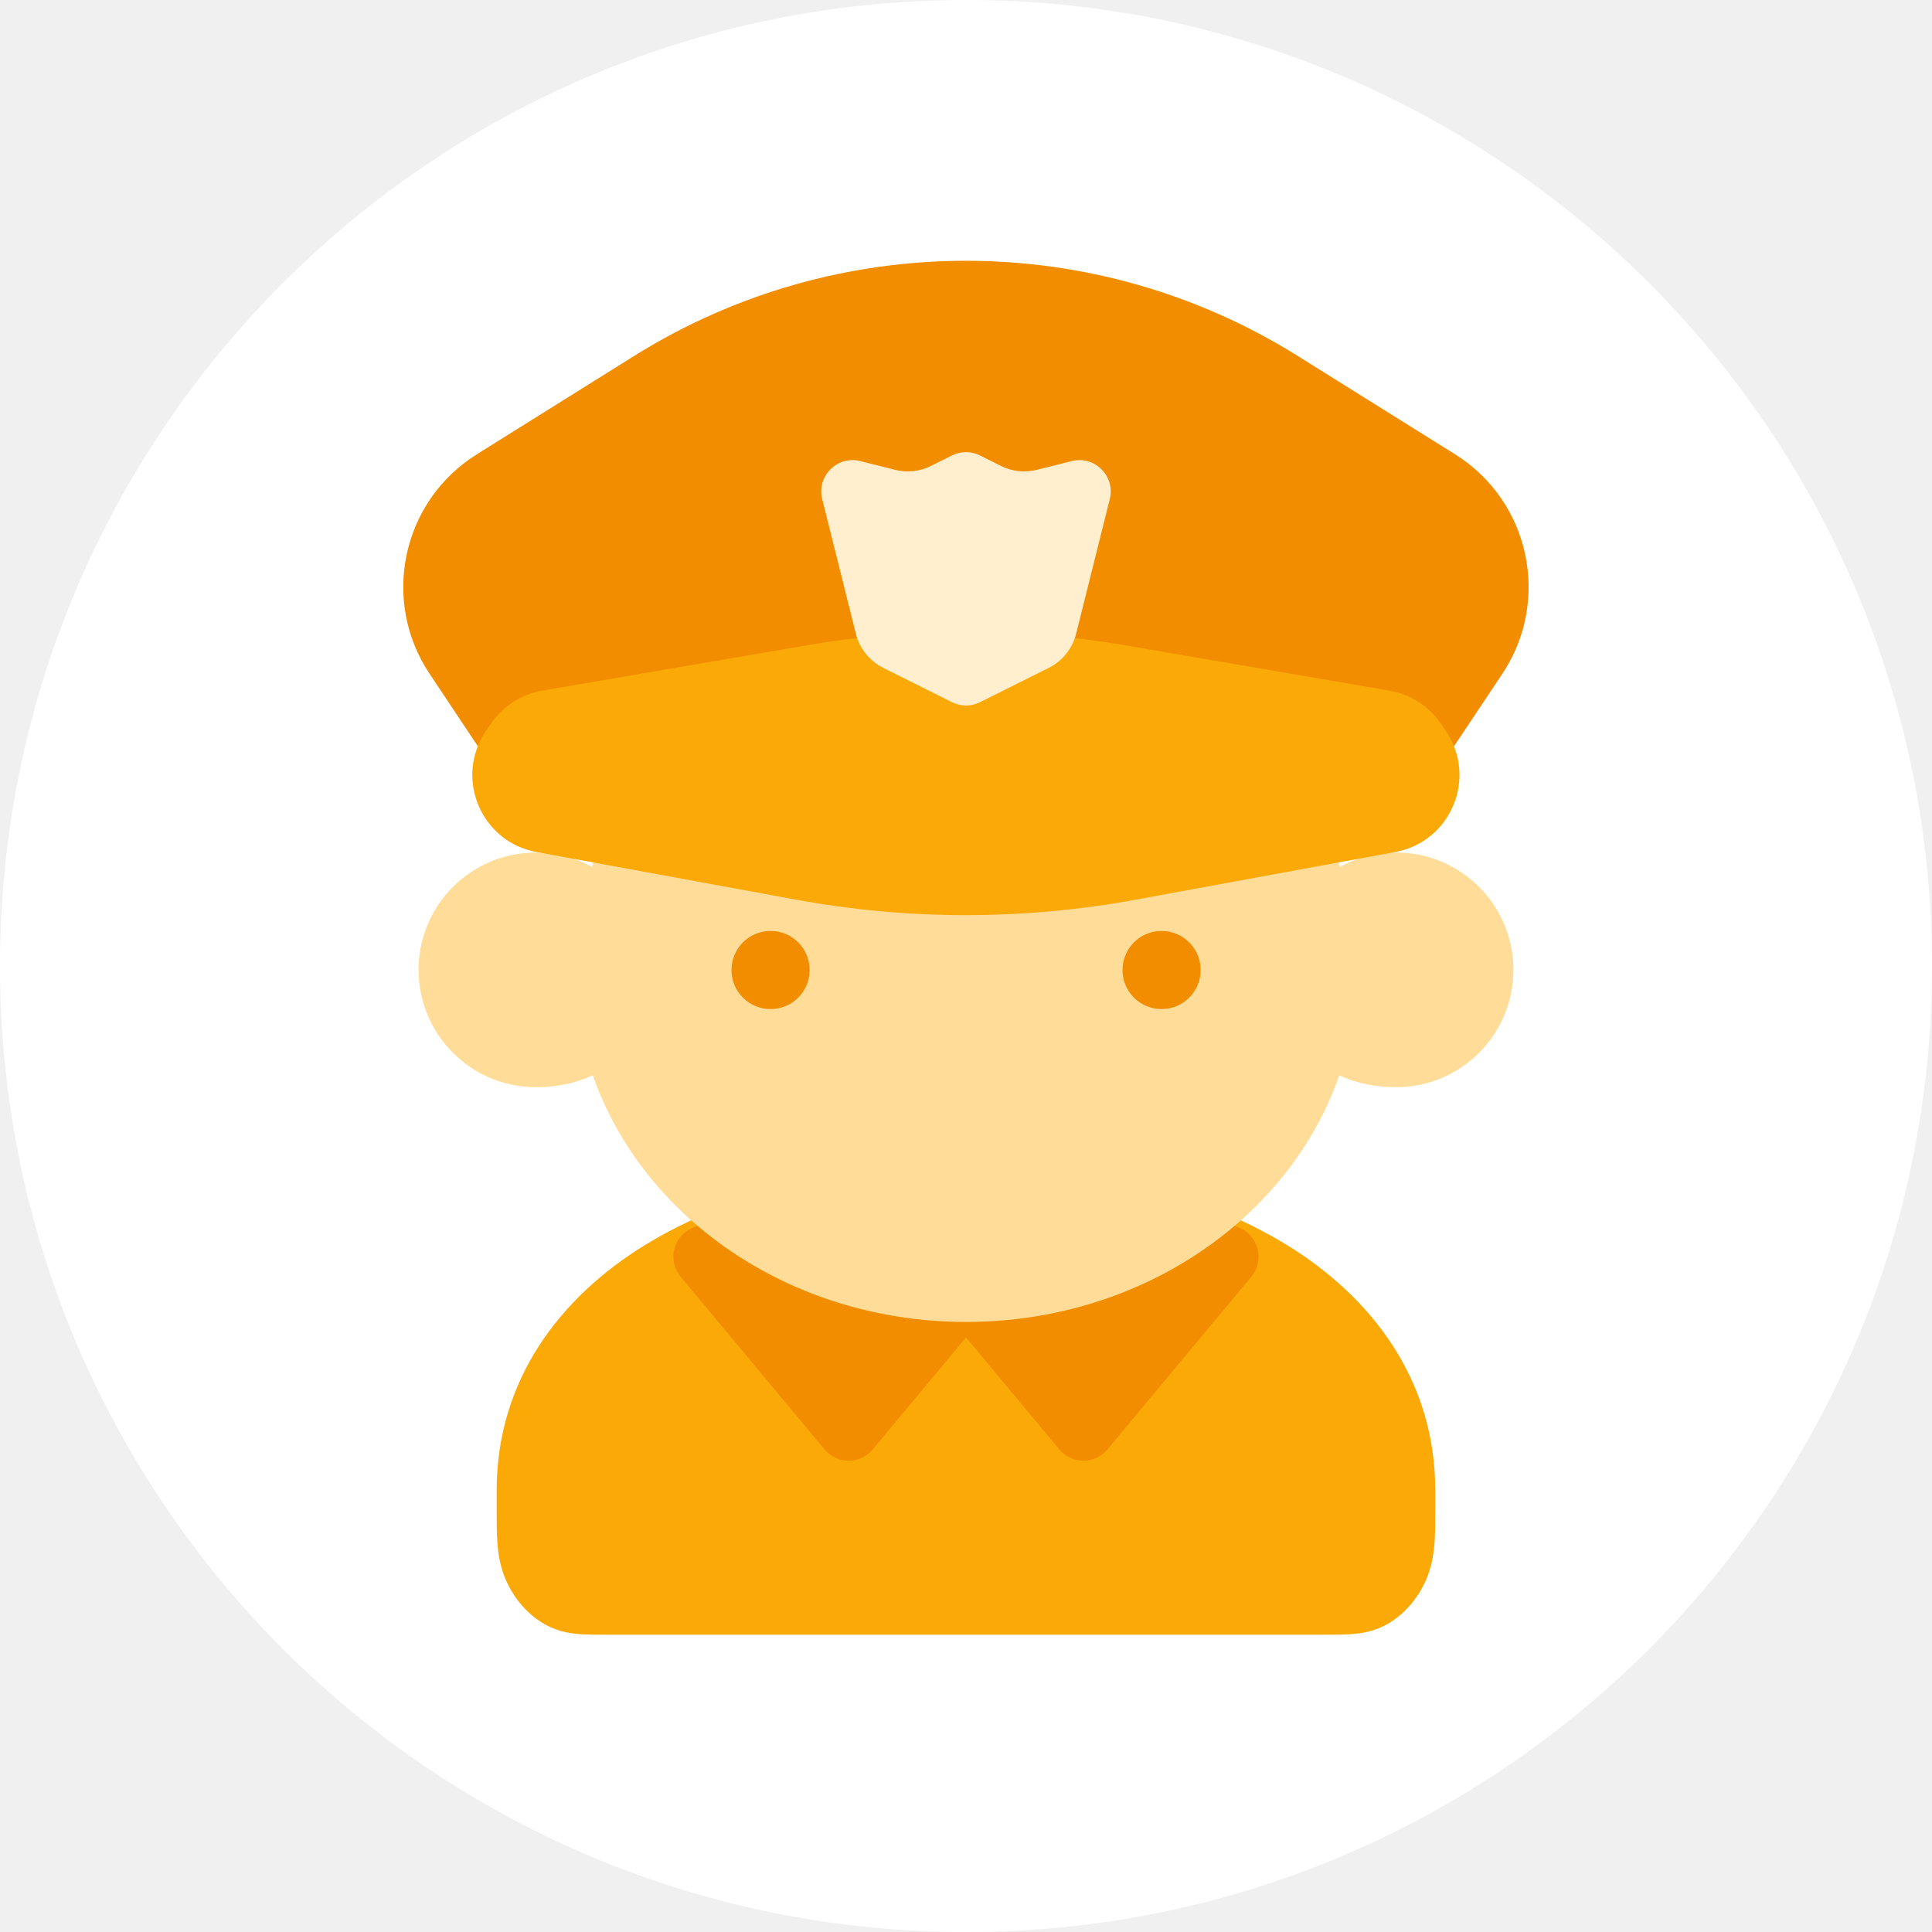
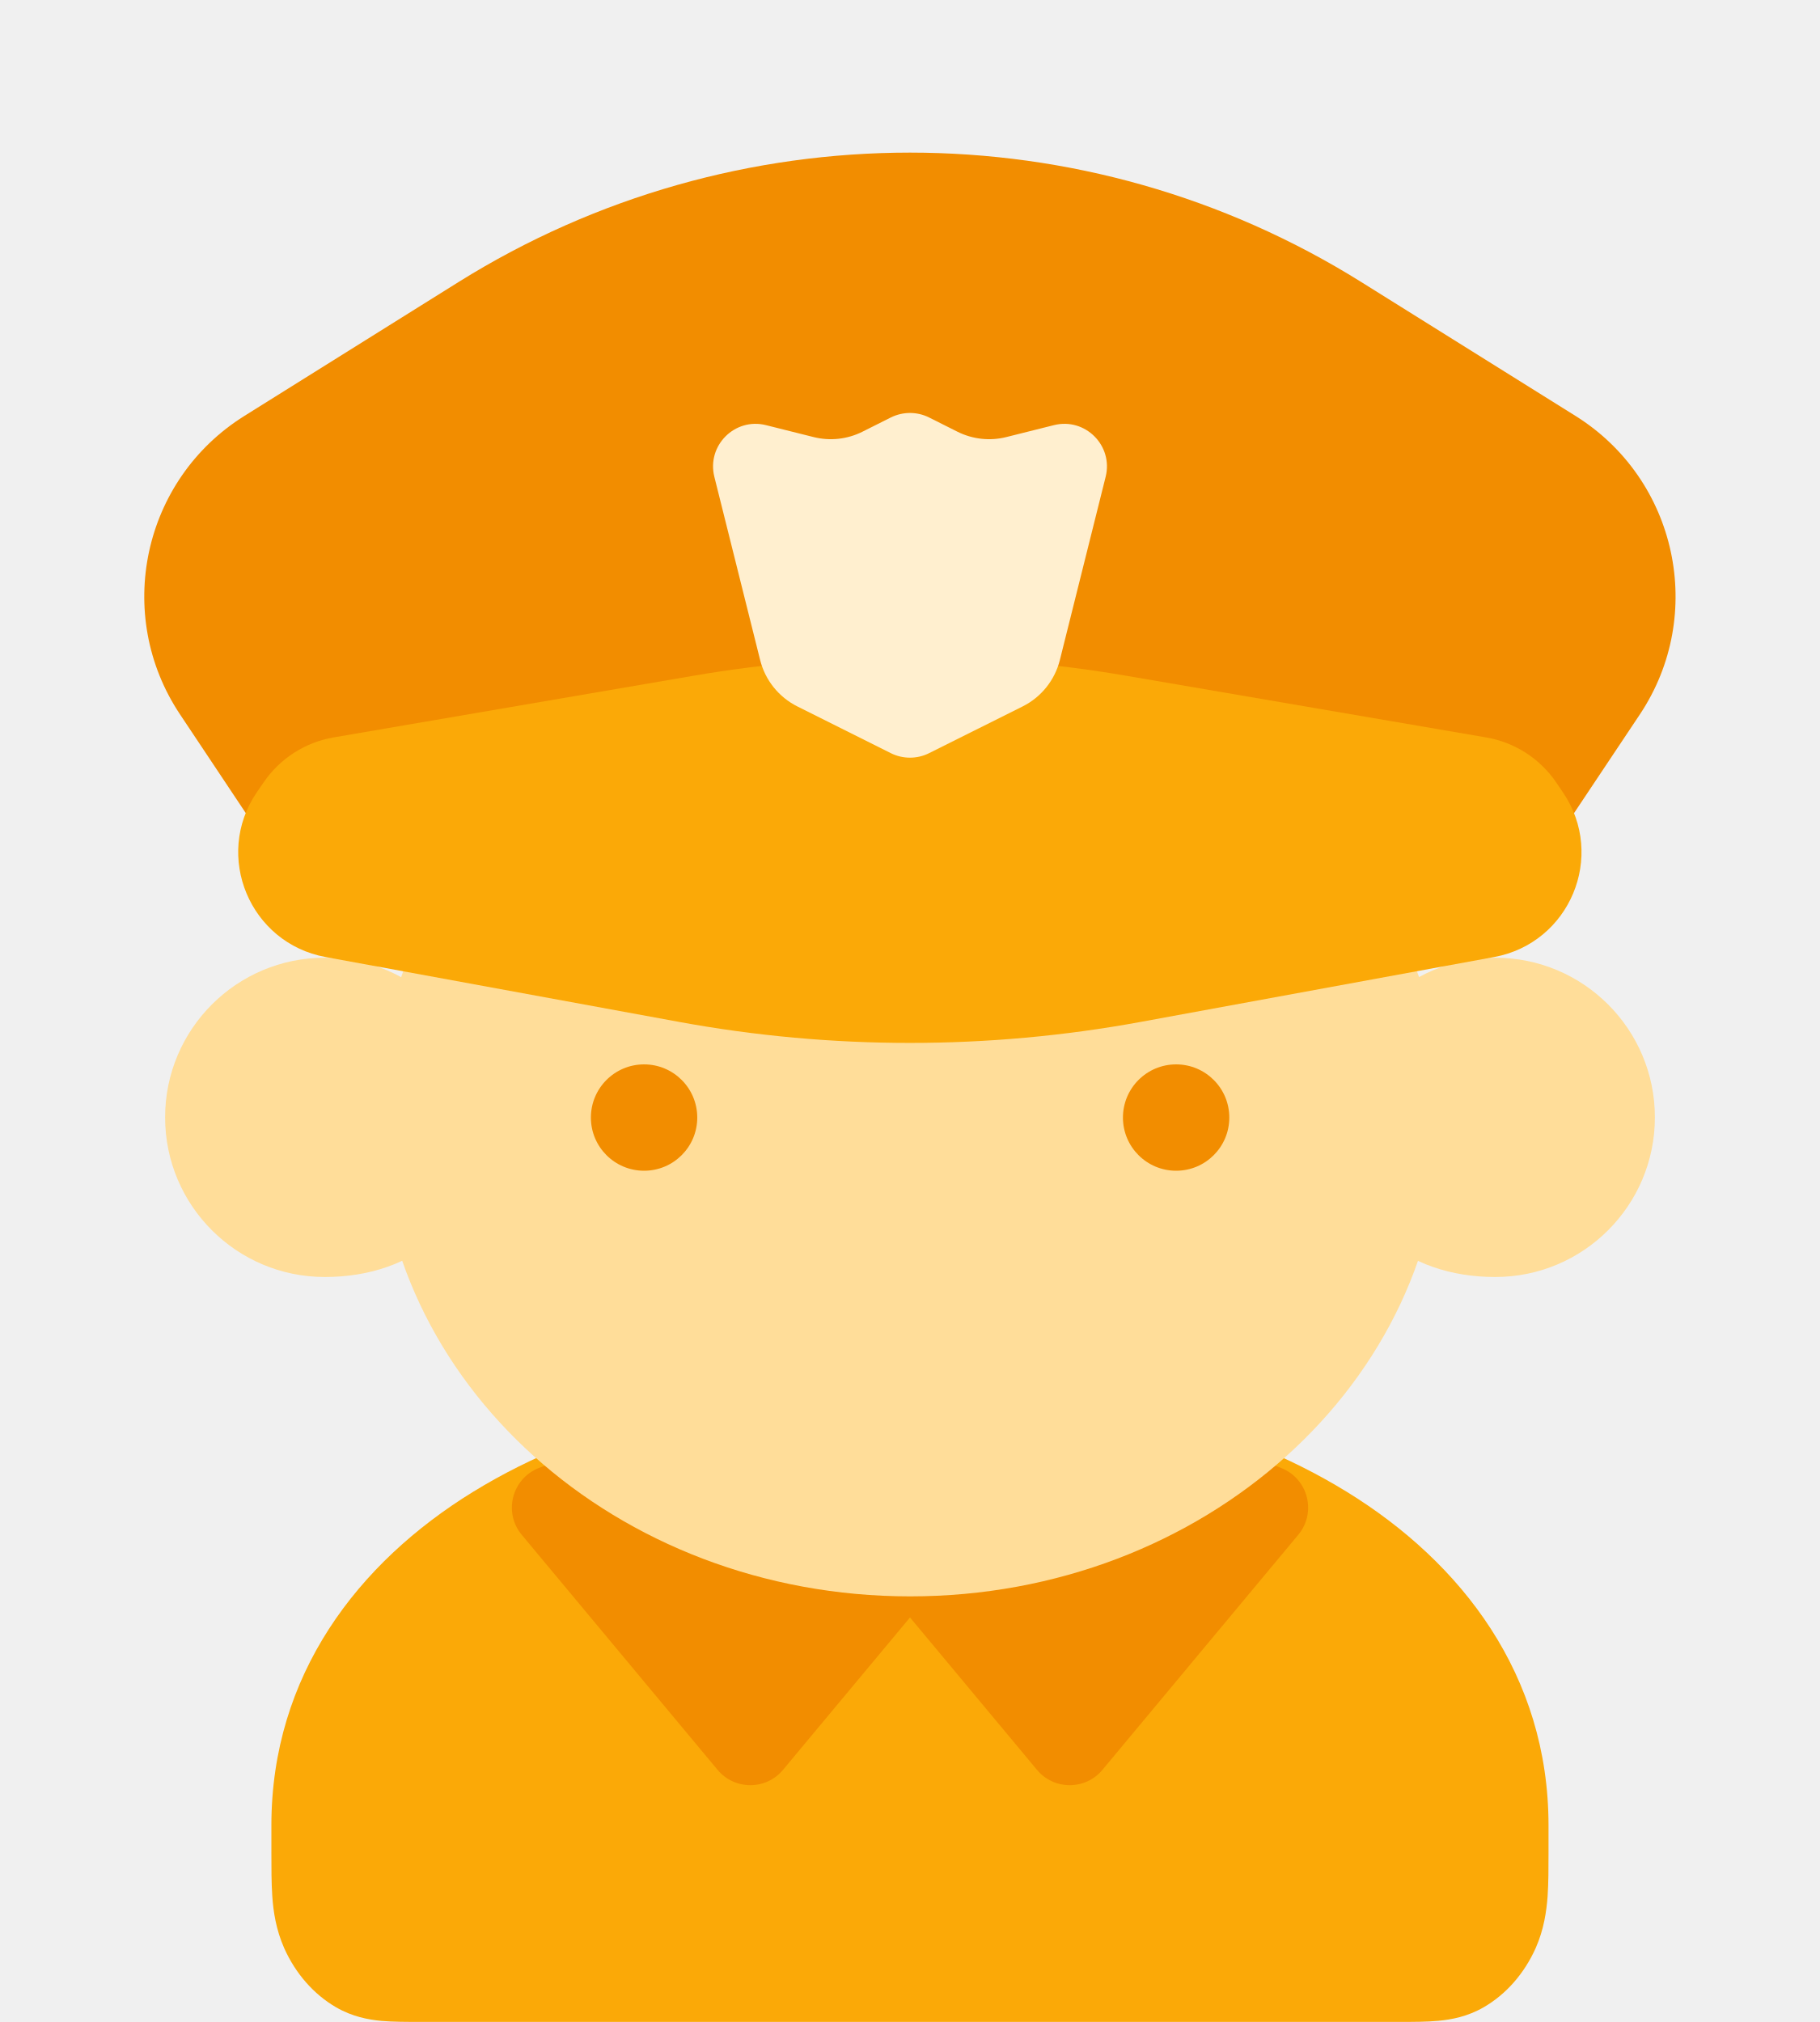
- <svg xmlns="http://www.w3.org/2000/svg" width="26" height="26" viewBox="0 0 26 26" fill="none">
-   <rect width="26" height="26" rx="13" fill="white" />
-   <path d="M12.999 15.684C11.359 15.684 9.828 16.05 8.682 16.754C7.537 17.457 6.684 18.571 6.684 20.056L6.684 20.321C6.684 20.472 6.684 20.626 6.693 20.757C6.703 20.904 6.729 21.085 6.811 21.27C6.923 21.521 7.103 21.726 7.323 21.854C7.485 21.948 7.644 21.977 7.772 21.989C7.888 21.999 8.022 21.999 8.155 21.999L17.844 21.999C17.977 21.999 18.111 21.999 18.227 21.988C18.355 21.976 18.514 21.947 18.676 21.853C18.896 21.725 19.075 21.521 19.188 21.269C19.27 21.084 19.295 20.903 19.306 20.757C19.315 20.625 19.315 20.471 19.315 20.32L19.315 20.056C19.315 18.571 18.461 17.457 17.317 16.754C16.171 16.05 14.64 15.684 12.999 15.684Z" fill="#FBA907" />
-   <path d="M9.16 17.181L11.097 19.506C11.265 19.708 11.576 19.708 11.744 19.506L13.681 17.181C13.864 16.962 13.78 16.627 13.514 16.521L11.577 15.746C11.477 15.706 11.365 15.706 11.264 15.746L9.327 16.521C9.062 16.627 8.977 16.962 9.16 17.181Z" fill="#F28D00" />
-   <path d="M16.84 17.181L14.903 19.506C14.735 19.708 14.424 19.708 14.256 19.506L12.319 17.181C12.136 16.962 12.22 16.627 12.486 16.521L14.423 15.746C14.523 15.706 14.635 15.706 14.736 15.746L16.673 16.521C16.938 16.627 17.023 16.962 16.84 17.181Z" fill="#F28D00" />
-   <ellipse cx="13.001" cy="13.053" rx="5.263" ry="4.737" fill="#FFDD99" />
-   <path d="M8.791 13.052C8.791 14.104 8.084 14.631 7.212 14.631C6.34 14.631 5.633 13.924 5.633 13.052C5.633 12.18 6.34 11.473 7.212 11.473C8.084 11.473 8.791 12.18 8.791 13.052Z" fill="#FFDD99" />
-   <path d="M17.209 13.052C17.209 14.104 17.916 14.631 18.788 14.631C19.66 14.631 20.367 13.924 20.367 13.052C20.367 12.18 19.66 11.473 18.788 11.473C17.916 11.473 17.209 12.18 17.209 13.052Z" fill="#FFDD99" />
-   <path d="M5.781 9.067C5.122 8.08 5.41 6.743 6.417 6.114L8.536 4.789C11.267 3.083 14.732 3.083 17.462 4.789L19.582 6.114C20.588 6.743 20.876 8.08 20.218 9.067L19.315 10.421H6.683L5.781 9.067Z" fill="#F28D00" />
-   <path d="M19.458 9.838C19.886 10.467 19.526 11.328 18.778 11.466L15.281 12.108C13.772 12.385 12.226 12.385 10.717 12.108L7.219 11.466C6.471 11.328 6.111 10.467 6.539 9.838L6.607 9.739C6.768 9.503 7.018 9.342 7.299 9.294L10.864 8.683C12.277 8.441 13.72 8.441 15.133 8.683L18.698 9.294C18.98 9.342 19.23 9.503 19.391 9.739L19.458 9.838Z" fill="#FBA907" />
-   <path d="M11.065 6.716C10.988 6.408 11.267 6.128 11.575 6.205L12.046 6.323C12.209 6.364 12.38 6.345 12.53 6.27L12.812 6.129C12.93 6.07 13.07 6.07 13.188 6.129L13.469 6.27C13.619 6.345 13.791 6.364 13.953 6.323L14.424 6.205C14.733 6.128 15.012 6.408 14.935 6.716L14.482 8.529C14.432 8.728 14.298 8.895 14.115 8.987L13.188 9.45C13.07 9.509 12.93 9.509 12.812 9.45L11.885 8.987C11.702 8.895 11.568 8.728 11.518 8.529L11.065 6.716Z" fill="#FFEFCF" />
-   <circle cx="10.37" cy="13.054" r="0.526" fill="#F28D00" />
-   <circle cx="15.632" cy="13.054" r="0.526" fill="#F28D00" />
+ <svg xmlns="http://www.w3.org/2000/svg" width="18" height="20" viewBox="0 0 18 20" fill="none">
+   <path d="M8.999 13.684C7.359 13.684 5.828 14.05 4.682 14.754C3.537 15.457 2.684 16.571 2.684 18.056L2.684 18.321C2.684 18.472 2.684 18.626 2.693 18.757C2.703 18.904 2.729 19.085 2.811 19.27C2.923 19.521 3.103 19.726 3.323 19.854C3.485 19.948 3.644 19.977 3.772 19.989C3.888 19.999 4.022 19.999 4.155 19.999L13.844 19.999C13.976 19.999 14.111 19.999 14.227 19.988C14.355 19.976 14.514 19.947 14.676 19.853C14.896 19.725 15.075 19.521 15.188 19.269C15.27 19.084 15.295 18.903 15.306 18.757C15.315 18.625 15.315 18.471 15.315 18.32L15.315 18.056C15.315 16.571 14.461 15.457 13.317 14.754C12.171 14.05 10.64 13.684 8.999 13.684Z" fill="#FBA907" />
+   <path d="M5.16 15.181L7.097 17.506C7.266 17.708 7.576 17.708 7.744 17.506L9.681 15.181C9.864 14.962 9.78 14.627 9.514 14.521L7.577 13.746C7.477 13.706 7.365 13.706 7.264 13.746L5.327 14.521C5.062 14.627 4.977 14.962 5.16 15.181Z" fill="#F28D00" />
+   <path d="M12.84 15.181L10.903 17.506C10.735 17.708 10.424 17.708 10.256 17.506L8.319 15.181C8.136 14.962 8.22 14.627 8.486 14.521L10.423 13.746C10.523 13.706 10.635 13.706 10.736 13.746L12.673 14.521C12.938 14.627 13.023 14.962 12.84 15.181Z" fill="#F28D00" />
+   <ellipse cx="9.001" cy="11.053" rx="5.263" ry="4.737" fill="#FFDD99" />
+   <path d="M4.791 11.052C4.791 12.104 4.084 12.631 3.212 12.631C2.34 12.631 1.633 11.924 1.633 11.052C1.633 10.18 2.34 9.473 3.212 9.473C4.084 9.473 4.791 10.18 4.791 11.052Z" fill="#FFDD99" />
+   <path d="M13.209 11.052C13.209 12.104 13.916 12.631 14.788 12.631C15.66 12.631 16.367 11.924 16.367 11.052C16.367 10.18 15.66 9.473 14.788 9.473C13.916 9.473 13.209 10.18 13.209 11.052Z" fill="#FFDD99" />
+   <path d="M1.781 7.067C1.122 6.08 1.41 4.743 2.417 4.114L4.536 2.789C7.267 1.083 10.732 1.083 13.462 2.789L15.582 4.114C16.588 4.743 16.876 6.08 16.218 7.067L15.315 8.421H2.683L1.781 7.067Z" fill="#F28D00" />
+   <path d="M15.458 7.838C15.886 8.467 15.526 9.328 14.778 9.466L11.281 10.108C9.772 10.385 8.226 10.385 6.717 10.108L3.219 9.466C2.471 9.328 2.111 8.467 2.539 7.838L2.607 7.739C2.768 7.503 3.018 7.342 3.299 7.294L6.864 6.683C8.277 6.441 9.72 6.441 11.133 6.683L14.698 7.294C14.98 7.342 15.23 7.503 15.391 7.739L15.458 7.838Z" fill="#FBA907" />
+   <path d="M7.065 4.716C6.988 4.408 7.267 4.128 7.575 4.205L8.046 4.323C8.209 4.364 8.38 4.345 8.53 4.27L8.811 4.129C8.93 4.07 9.07 4.07 9.188 4.129L9.469 4.27C9.619 4.345 9.791 4.364 9.953 4.323L10.424 4.205C10.733 4.128 11.012 4.408 10.935 4.716L10.482 6.529C10.432 6.728 10.298 6.895 10.115 6.987L9.188 7.45C9.07 7.509 8.93 7.509 8.811 7.45L7.885 6.987C7.702 6.895 7.568 6.728 7.518 6.529L7.065 4.716Z" fill="#FFEFCF" />
+   <circle cx="6.37" cy="11.054" r="0.526" fill="#F28D00" />
+   <circle cx="11.632" cy="11.054" r="0.526" fill="#F28D00" />
</svg>
